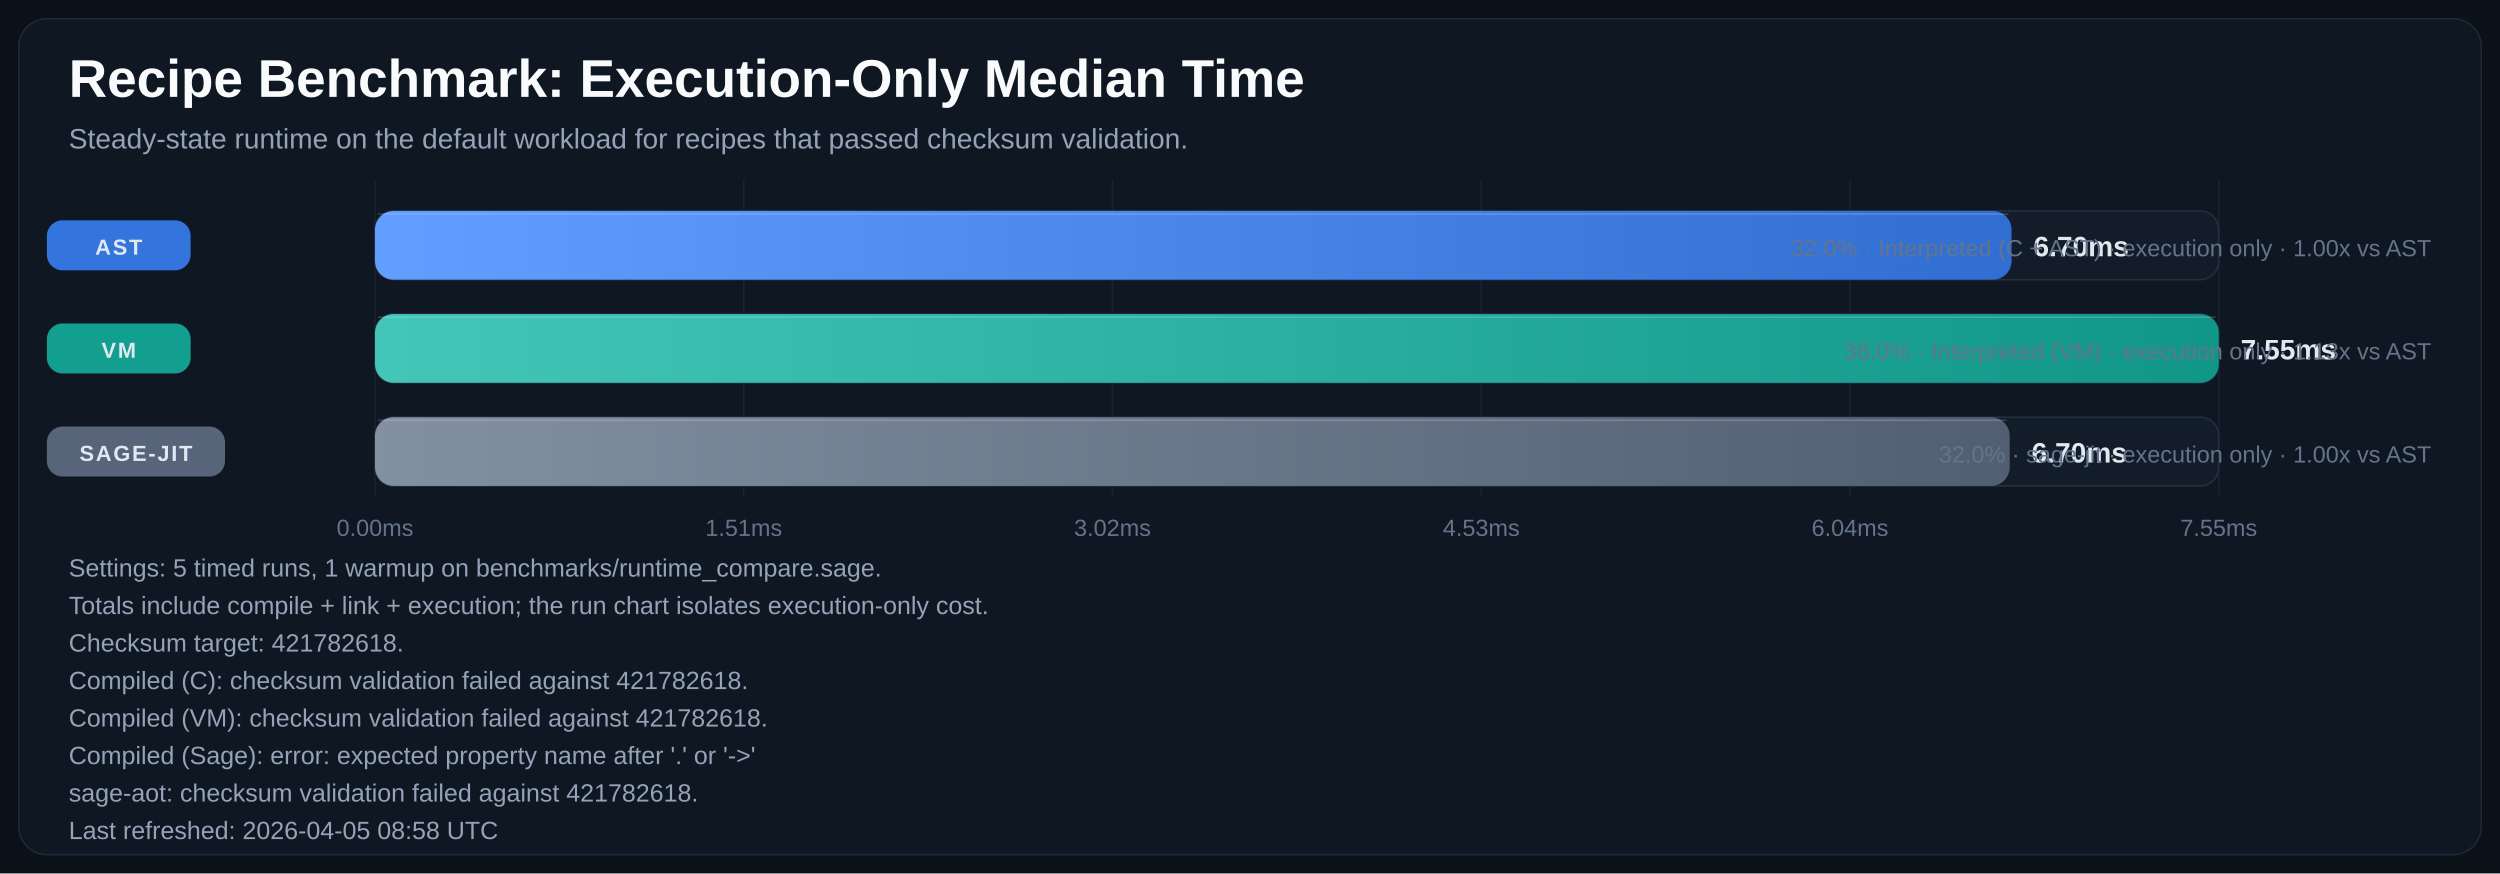
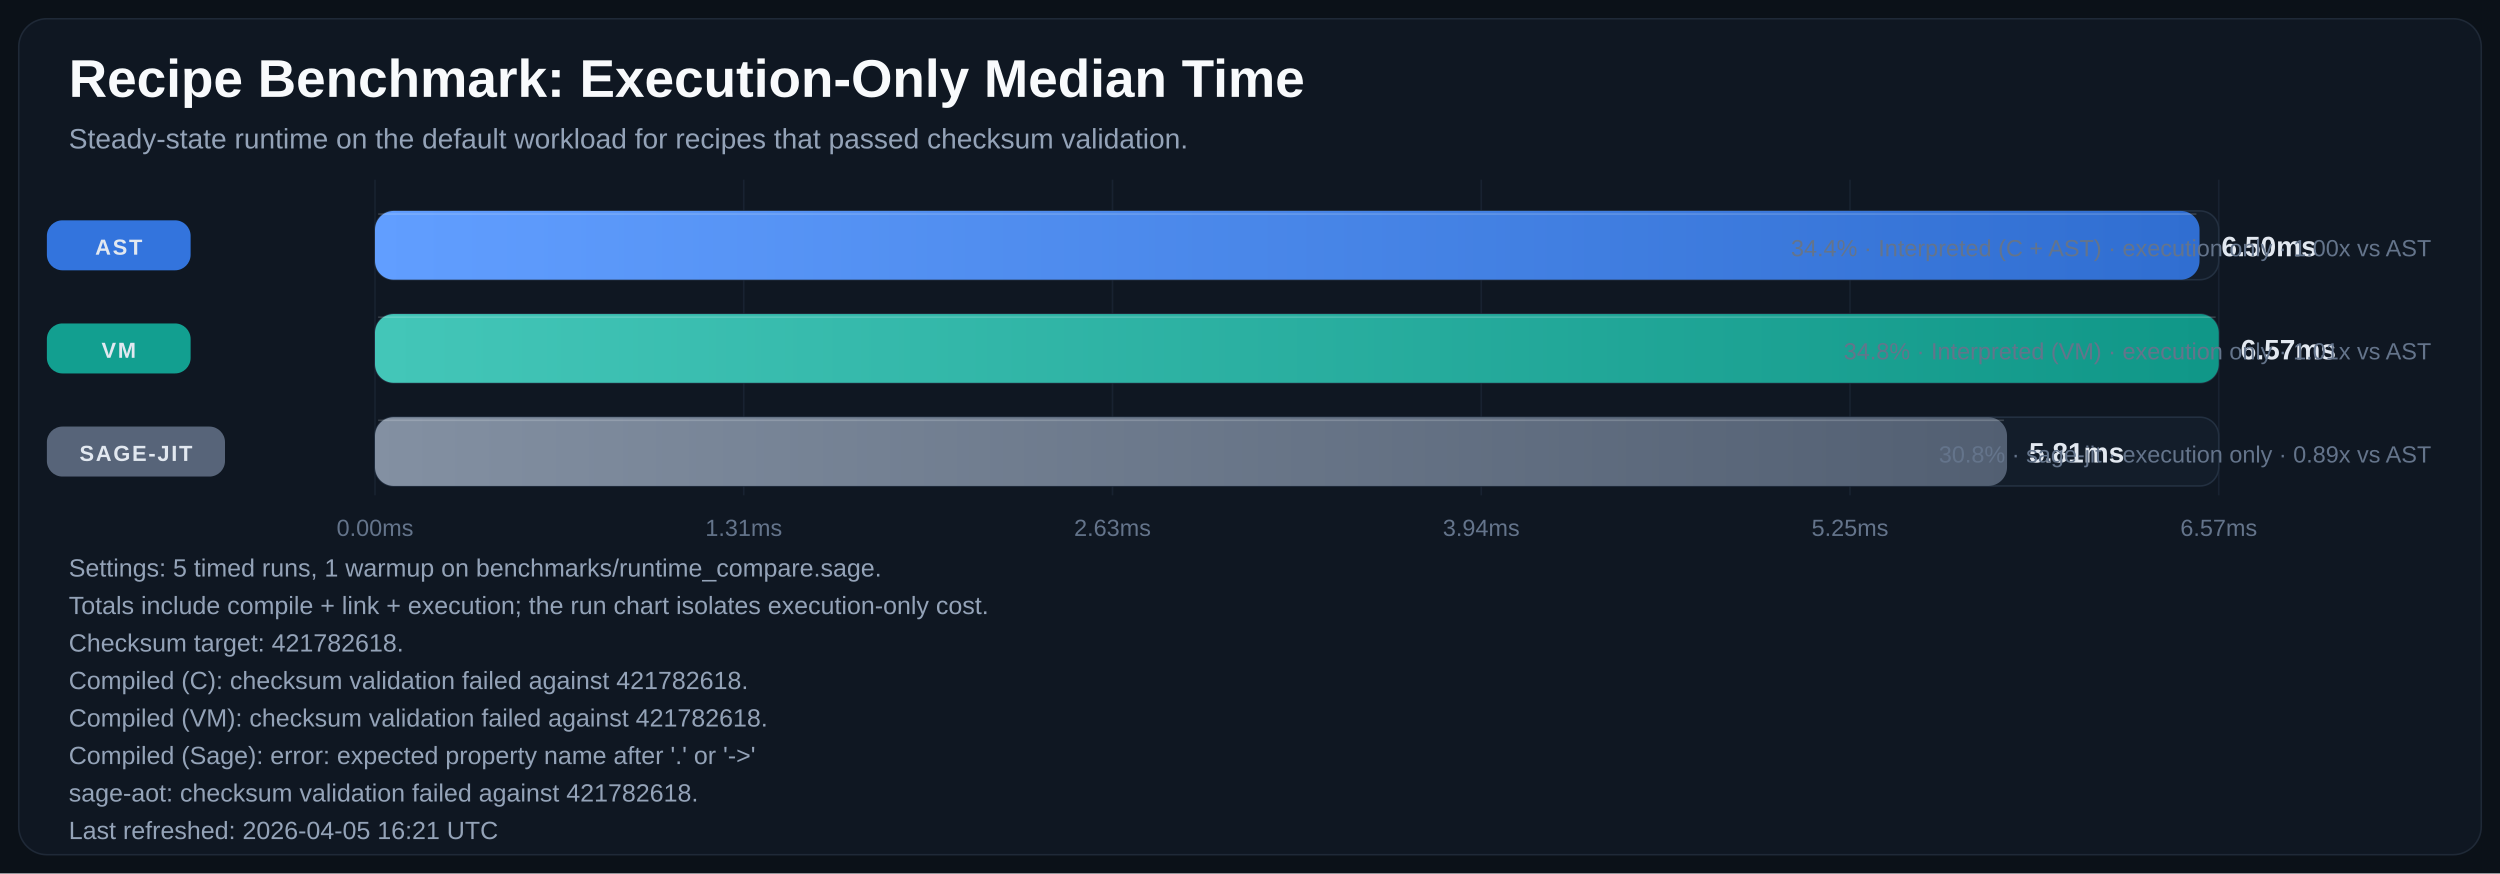
<svg xmlns="http://www.w3.org/2000/svg" width="1600" height="559" viewBox="0 0 1600 559" role="img" aria-labelledby="title desc">
  <defs>
    <linearGradient id="bar-gradient-0" x1="0%" y1="0%" x2="100%" y2="0%">
      <stop offset="0%" stop-color="#619EFF" />
      <stop offset="100%" stop-color="#306ED1" />
    </linearGradient>
    <linearGradient id="bar-gradient-1" x1="0%" y1="0%" x2="100%" y2="0%">
      <stop offset="0%" stop-color="#43C6B8" />
      <stop offset="100%" stop-color="#109788" />
    </linearGradient>
    <linearGradient id="bar-gradient-2" x1="0%" y1="0%" x2="100%" y2="0%">
      <stop offset="0%" stop-color="#8390A2" />
      <stop offset="100%" stop-color="#525F72" />
    </linearGradient>
  </defs>
  <rect width="100%" height="100%" fill="#0B1118" />
  <rect x="12" y="12" width="1576" height="535" rx="18" fill="#0F1722" stroke="#1F2937" />
  <text x="44" y="62" fill="#F8FAFC" font-size="34" font-family="Segoe UI, Arial, sans-serif" font-weight="700">Recipe Benchmark: Execution-Only Median Time</text>
  <text x="44" y="95" fill="#94A3B8" font-size="18" font-family="Segoe UI, Arial, sans-serif">Steady-state runtime on the default workload for recipes that passed checksum validation.</text>
  <line x1="240.0" y1="115" x2="240.0" y2="317" stroke="#182231" stroke-width="1" />
  <text x="240.0" y="343" text-anchor="middle" fill="#64748B" font-size="15" font-family="Segoe UI, Arial, sans-serif">0.00ms</text>
  <line x1="476.0" y1="115" x2="476.0" y2="317" stroke="#182231" stroke-width="1" />
-   <text x="476.0" y="343" text-anchor="middle" fill="#64748B" font-size="15" font-family="Segoe UI, Arial, sans-serif">1.51ms</text>
+   <text x="476.0" y="343" text-anchor="middle" fill="#64748B" font-size="15" font-family="Segoe UI, Arial, sans-serif">1.31ms</text>
  <line x1="712.0" y1="115" x2="712.0" y2="317" stroke="#182231" stroke-width="1" />
-   <text x="712.0" y="343" text-anchor="middle" fill="#64748B" font-size="15" font-family="Segoe UI, Arial, sans-serif">3.02ms</text>
+   <text x="712.0" y="343" text-anchor="middle" fill="#64748B" font-size="15" font-family="Segoe UI, Arial, sans-serif">2.63ms</text>
  <line x1="948.0" y1="115" x2="948.0" y2="317" stroke="#182231" stroke-width="1" />
-   <text x="948.0" y="343" text-anchor="middle" fill="#64748B" font-size="15" font-family="Segoe UI, Arial, sans-serif">4.53ms</text>
+   <text x="948.0" y="343" text-anchor="middle" fill="#64748B" font-size="15" font-family="Segoe UI, Arial, sans-serif">3.94ms</text>
  <line x1="1184.0" y1="115" x2="1184.0" y2="317" stroke="#182231" stroke-width="1" />
-   <text x="1184.0" y="343" text-anchor="middle" fill="#64748B" font-size="15" font-family="Segoe UI, Arial, sans-serif">6.04ms</text>
+   <text x="1184.0" y="343" text-anchor="middle" fill="#64748B" font-size="15" font-family="Segoe UI, Arial, sans-serif">5.25ms</text>
  <line x1="1420.0" y1="115" x2="1420.0" y2="317" stroke="#182231" stroke-width="1" />
-   <text x="1420.0" y="343" text-anchor="middle" fill="#64748B" font-size="15" font-family="Segoe UI, Arial, sans-serif">7.55ms</text>
+   <text x="1420.0" y="343" text-anchor="middle" fill="#64748B" font-size="15" font-family="Segoe UI, Arial, sans-serif">6.57ms</text>
  <rect x="30" y="141.0" width="92" height="32" rx="10" fill="#3479E6" opacity="0.95" />
  <text x="76.0" y="163.0" text-anchor="middle" fill="#E2E8F0" font-size="14" font-family="Segoe UI, Arial, sans-serif" font-weight="700" letter-spacing="1.1">AST</text>
  <rect x="240" y="135" width="1180" height="44" rx="12" fill="#131D2A" stroke="#233041" />
-   <rect x="240" y="135" width="1047.4" height="44" rx="12" fill="url(#bar-gradient-0)" />
-   <line x1="242.0" y1="137.0" x2="1285.4" y2="137.0" stroke="#F8FAFC" stroke-opacity="0.18" />
-   <text x="1301.4" y="164.0" fill="#E2E8F0" font-size="18" font-family="Segoe UI, Arial, sans-serif" font-weight="700">6.70ms</text>
-   <text x="1556" y="164.0" text-anchor="end" fill="#64748B" font-size="15" font-family="Segoe UI, Arial, sans-serif">32.0% · Interpreted (C + AST) · execution only · 1.00x vs AST</text>
+   <rect x="240" y="135" width="1167.7" height="44" rx="12" fill="url(#bar-gradient-0)" />
+   <line x1="242.0" y1="137.0" x2="1405.7" y2="137.0" stroke="#F8FAFC" stroke-opacity="0.18" />
+   <text x="1421.7" y="164.0" fill="#E2E8F0" font-size="18" font-family="Segoe UI, Arial, sans-serif" font-weight="700">6.50ms</text>
+   <text x="1556" y="164.0" text-anchor="end" fill="#64748B" font-size="15" font-family="Segoe UI, Arial, sans-serif">34.4% · Interpreted (C + AST) · execution only · 1.00x vs AST</text>
  <rect x="30" y="207.0" width="92" height="32" rx="10" fill="#12A695" opacity="0.95" />
  <text x="76.0" y="229.0" text-anchor="middle" fill="#E2E8F0" font-size="14" font-family="Segoe UI, Arial, sans-serif" font-weight="700" letter-spacing="1.1">VM</text>
  <rect x="240" y="201" width="1180" height="44" rx="12" fill="#131D2A" stroke="#233041" />
  <rect x="240" y="201" width="1180.0" height="44" rx="12" fill="url(#bar-gradient-1)" />
  <line x1="242.0" y1="203.0" x2="1418.0" y2="203.0" stroke="#F8FAFC" stroke-opacity="0.18" />
-   <text x="1434.0" y="230.0" fill="#E2E8F0" font-size="18" font-family="Segoe UI, Arial, sans-serif" font-weight="700">7.55ms</text>
-   <text x="1556" y="230.0" text-anchor="end" fill="#64748B" font-size="15" font-family="Segoe UI, Arial, sans-serif">36.0% · Interpreted (VM) · execution only · 1.13x vs AST</text>
+   <text x="1434.0" y="230.0" fill="#E2E8F0" font-size="18" font-family="Segoe UI, Arial, sans-serif" font-weight="700">6.57ms</text>
+   <text x="1556" y="230.0" text-anchor="end" fill="#64748B" font-size="15" font-family="Segoe UI, Arial, sans-serif">34.8% · Interpreted (VM) · execution only · 1.01x vs AST</text>
  <rect x="30" y="273.0" width="114" height="32" rx="10" fill="#5A687D" opacity="0.95" />
  <text x="87.0" y="295.0" text-anchor="middle" fill="#E2E8F0" font-size="14" font-family="Segoe UI, Arial, sans-serif" font-weight="700" letter-spacing="1.1">SAGE-JIT</text>
  <rect x="240" y="267" width="1180" height="44" rx="12" fill="#131D2A" stroke="#233041" />
-   <rect x="240" y="267" width="1046.2" height="44" rx="12" fill="url(#bar-gradient-2)" />
-   <line x1="242.0" y1="269.0" x2="1284.2" y2="269.0" stroke="#F8FAFC" stroke-opacity="0.18" />
-   <text x="1300.2" y="296.0" fill="#E2E8F0" font-size="18" font-family="Segoe UI, Arial, sans-serif" font-weight="700">6.70ms</text>
-   <text x="1556" y="296.0" text-anchor="end" fill="#64748B" font-size="15" font-family="Segoe UI, Arial, sans-serif">32.0% · sage-jit · execution only · 1.00x vs AST</text>
+   <rect x="240" y="267" width="1044.5" height="44" rx="12" fill="url(#bar-gradient-2)" />
+   <line x1="242.0" y1="269.0" x2="1282.5" y2="269.0" stroke="#F8FAFC" stroke-opacity="0.18" />
+   <text x="1298.5" y="296.0" fill="#E2E8F0" font-size="18" font-family="Segoe UI, Arial, sans-serif" font-weight="700">5.81ms</text>
+   <text x="1556" y="296.0" text-anchor="end" fill="#64748B" font-size="15" font-family="Segoe UI, Arial, sans-serif">30.8% · sage-jit · execution only · 0.89x vs AST</text>
  <text x="44" y="369" fill="#94A3B8" font-size="16" font-family="Segoe UI, Arial, sans-serif">Settings: 5 timed runs, 1 warmup on benchmarks/runtime_compare.sage.</text>
  <text x="44" y="393" fill="#94A3B8" font-size="16" font-family="Segoe UI, Arial, sans-serif">Totals include compile + link + execution; the run chart isolates execution-only cost.</text>
  <text x="44" y="417" fill="#94A3B8" font-size="16" font-family="Segoe UI, Arial, sans-serif">Checksum target: 421782618.</text>
  <text x="44" y="441" fill="#94A3B8" font-size="16" font-family="Segoe UI, Arial, sans-serif">Compiled (C): checksum validation failed against 421782618.</text>
  <text x="44" y="465" fill="#94A3B8" font-size="16" font-family="Segoe UI, Arial, sans-serif">Compiled (VM): checksum validation failed against 421782618.</text>
  <text x="44" y="489" fill="#94A3B8" font-size="16" font-family="Segoe UI, Arial, sans-serif">Compiled (Sage): error: expected property name after '.' or '-&gt;'</text>
  <text x="44" y="513" fill="#94A3B8" font-size="16" font-family="Segoe UI, Arial, sans-serif">sage-aot: checksum validation failed against 421782618.</text>
-   <text x="44" y="537" fill="#94A3B8" font-size="16" font-family="Segoe UI, Arial, sans-serif">Last refreshed: 2026-04-05 08:58 UTC</text>
+   <text x="44" y="537" fill="#94A3B8" font-size="16" font-family="Segoe UI, Arial, sans-serif">Last refreshed: 2026-04-05 16:21 UTC</text>
</svg>
